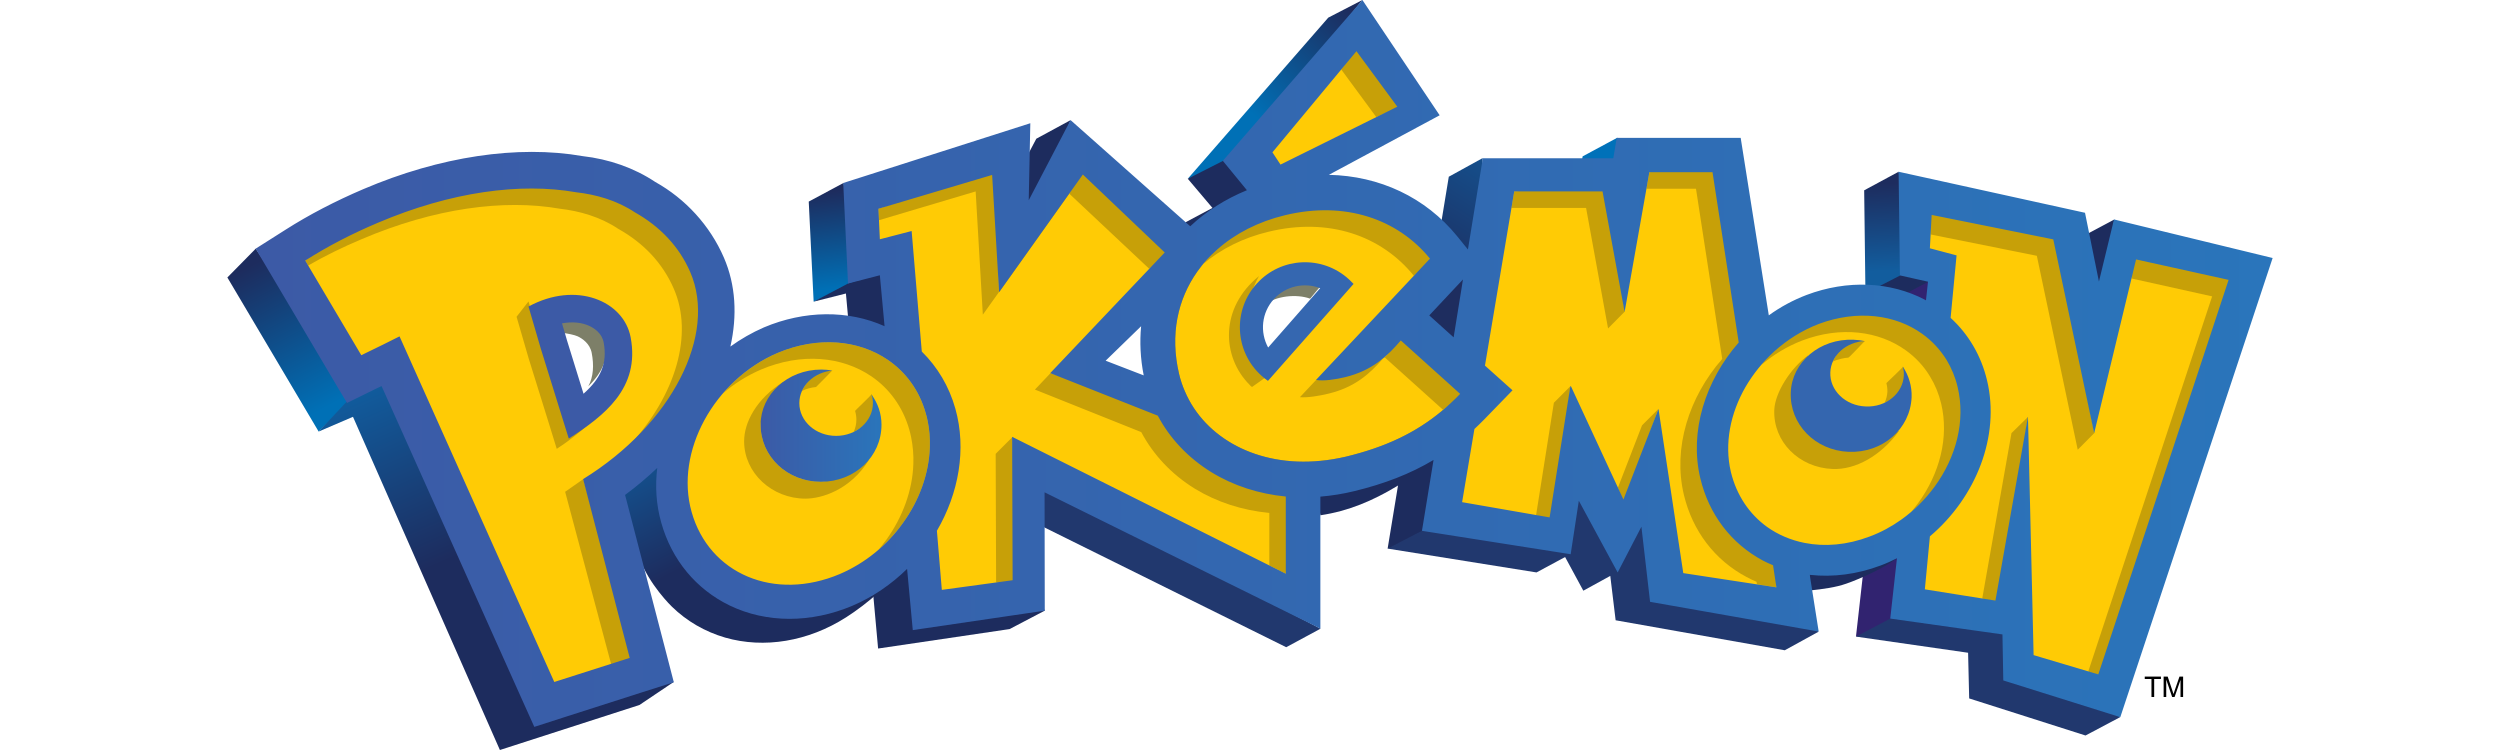
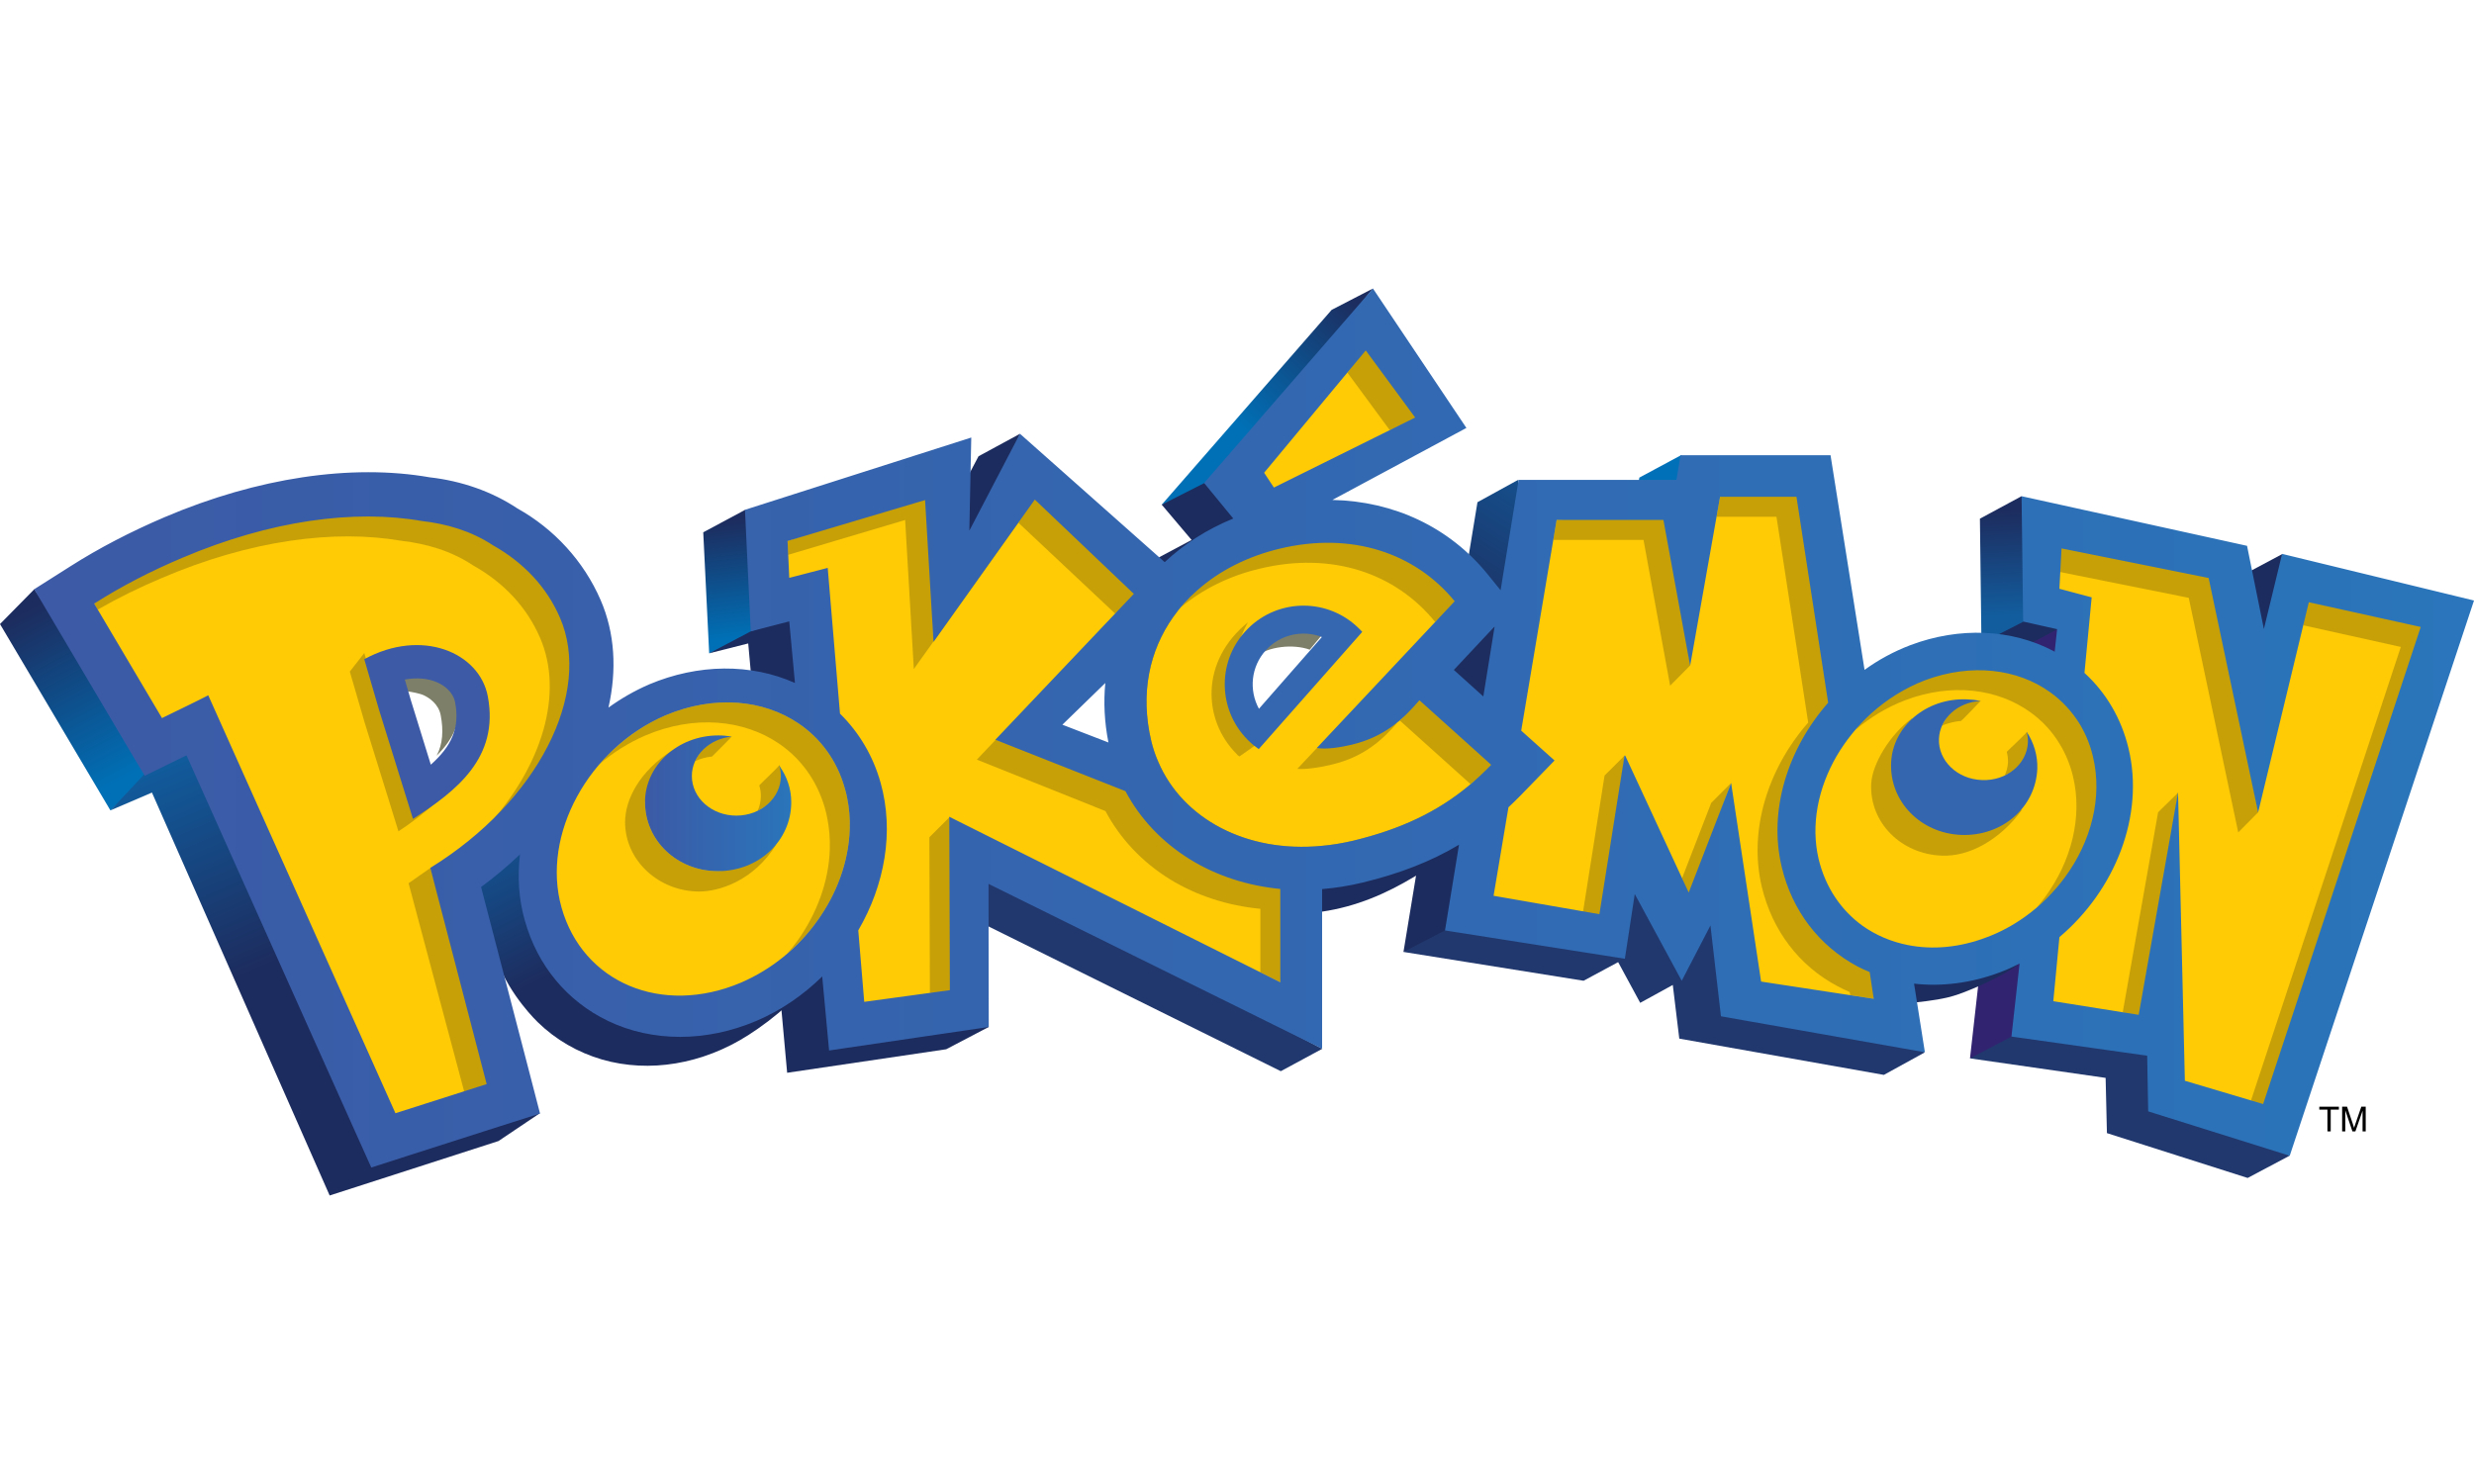
- <svg xmlns="http://www.w3.org/2000/svg" xml:space="preserve" enable-background="new 0 0 280 103" viewBox="0 0 269.469 98.814" height="60" width="200" y="0px" x="0px" id="Layer_1" version="1.1">
+ <svg xmlns="http://www.w3.org/2000/svg" xml:space="preserve" enable-background="new 0 0 280 103" viewBox="0 0 269.469 98.814" height="60" width="100" y="0px" x="0px" id="Layer_1" version="1.1">
  <defs id="defs202" />
  <linearGradient gradientTransform="translate(-408,-677.5)" y2="714.041" x2="416.734" y1="732.71" x1="426.751" gradientUnits="userSpaceOnUse" id="SVGID_1_">
    <stop id="stop12" style="stop-color:#0070B6" offset="0" />
    <stop id="stop14" style="stop-color:#1D2C5E" offset="1" />
  </linearGradient>
  <polygon transform="translate(-5.451,-1.686)" style="fill:url(#SVGID_1_)" id="polygon16" points="5.451,38.243 17.477,58.544 22.278,53.965 9.189,34.446 " />
  <polygon transform="translate(-5.451,-1.686)" style="fill:#0071b9" id="polygon18" points="184.009,22.288 183.544,24.964 189.296,23.108 188.579,19.83 " />
  <linearGradient gradientTransform="translate(-408,-677.5)" y2="680.949" x2="561.642" y1="694.573" x1="548.927" gradientUnits="userSpaceOnUse" id="SVGID_2_">
    <stop id="stop21" style="stop-color:#0070B6" offset="0" />
    <stop id="stop23" style="stop-color:#1D2C5E" offset="1" />
  </linearGradient>
  <polygon transform="translate(-5.451,-1.686)" style="fill:url(#SVGID_2_)" id="polygon25" points="150.495,4.012 131.987,25.236 137.373,23.687 154.994,1.686 " />
  <polygon transform="translate(-5.451,-1.686)" style="fill:#1d2c5e" id="polygon27" points="249.507,33.031 254.05,30.61 252.752,41.986 " />
  <polygon transform="translate(-5.451,-1.686)" style="fill:#1d2c5e" id="polygon29" points="221.271,40.326 225.309,41.153 230.463,38.651 225.99,36.982 " />
  <linearGradient gradientTransform="translate(-408,-677.5)" y2="704.548" x2="491.937" y1="717.286" x1="493.453" gradientUnits="userSpaceOnUse" id="SVGID_3_">
    <stop id="stop32" style="stop-color:#0070B6" offset="0" />
    <stop id="stop34" style="stop-color:#1D2C5E" offset="1" />
  </linearGradient>
  <polygon transform="translate(-5.451,-1.686)" style="fill:url(#SVGID_3_)" id="polygon36" points="82.049,28.247 82.695,41.43 88.331,39.153 86.644,25.782 " />
  <linearGradient gradientTransform="translate(-408,-677.5)" y2="703.336" x2="631.742" y1="714.834" x1="632.348" gradientUnits="userSpaceOnUse" id="SVGID_4_">
    <stop id="stop39" style="stop-color:#125D9E" offset="0" />
    <stop id="stop41" style="stop-color:#1D2C5E" offset="1" />
  </linearGradient>
  <polygon transform="translate(-5.451,-1.686)" style="fill:url(#SVGID_4_)" id="polygon43" points="225.641,24.313 221.105,26.761 221.271,40.326 225.837,37.986 227.27,31.42 " />
  <polygon transform="translate(-5.451,-1.686)" style="fill:#312370" id="polygon45" points="225.018,41.191 220.023,85.561 228.008,83.986 229.572,38.798 " />
  <polygon transform="translate(-5.451,-1.686)" style="fill:#21386e" id="polygon47" points="234.796,87.688 234.938,93.705 250.266,98.59 254.828,96.172 239.788,84.52 224.553,83.182 220.023,85.561 " />
  <polygon transform="translate(-5.451,-1.686)" style="fill:#21386e" id="polygon49" points="177.934,77.105 181.701,75.076 184.102,79.512 187.652,77.561 188.359,83.409 210.643,87.361 215.096,84.912 184.368,66.189 162.57,69.925 158.318,73.966 " />
  <linearGradient gradientTransform="translate(-408,-677.5)" y2="719.489" x2="576.568" y1="698.261" x1="589.911" gradientUnits="userSpaceOnUse" id="SVGID_5_">
    <stop id="stop52" style="stop-color:#125D9E" offset="0" />
    <stop id="stop54" style="stop-color:#1D2C5E" offset="1" />
  </linearGradient>
  <polygon transform="translate(-5.451,-1.686)" style="fill:url(#SVGID_5_)" id="polygon56" points="170.838,22.514 166.377,24.969 158.318,73.966 162.832,71.621 170.568,44.11 " />
  <polygon transform="translate(-5.451,-1.686)" style="fill:#1d2c5e" id="polygon58" points="135.24,29.081 131.686,30.974 131.985,32.159 140.443,26.786 136.747,22.82 131.987,25.236 " />
  <polygon transform="translate(-5.451,-1.686)" style="fill:#21386e" id="polygon60" points="144.957,86.958 108.617,68.957 113.179,65.508 149.479,84.516 " />
  <polygon transform="translate(-5.451,-1.686)" style="fill:#1d2c5e" id="polygon62" points="112.032,19.963 106.525,30.406 112.344,28.644 116.543,17.516 " />
  <linearGradient gradientTransform="translate(-413.451,-679.186)" y2="750.203" x2="480.919" y1="732.31" x1="471.821" gradientUnits="userSpaceOnUse" id="SVGID_6_">
    <stop id="stop65" style="stop-color:#105FA1" offset="0" />
    <stop id="stop67" style="stop-color:#1D2C5E" offset="1" />
  </linearGradient>
  <path style="fill:url(#SVGID_6_)" id="path69" d="m 56.633,61.419 -4.646,3.189 c 0,0 0.986,5.184 2.257,8.79 1.278,3.619 4.32,6.526 4.32,6.526 1.954,1.91 4.349,3.3 7.021,4.08 5.139,1.479 10.939,0.515 15.918,-2.66 1.302,-0.824 3.069,-2.143 4.155,-3.184 C 80.764,81.13 56.633,61.419 56.633,61.419 Z" />
  <polygon transform="translate(-5.451,-1.686)" style="fill:#1d2c5e" id="polygon71" points="86.947,40.355 91.187,87.131 108.511,84.568 113.146,82.139 91.647,37.551 87.224,39.041 82.695,41.43 " />
  <linearGradient gradientTransform="translate(-408,-677.5)" y2="750.612" x2="448.022" y1="726.202" x1="437.492" gradientUnits="userSpaceOnUse" id="SVGID_7_">
    <stop id="stop74" style="stop-color:#105FA1" offset="0" />
    <stop id="stop76" style="stop-color:#1D2C5E" offset="1" />
  </linearGradient>
  <polygon transform="translate(-5.451,-1.686)" style="fill:url(#SVGID_7_)" id="polygon78" points="22.001,56.602 41.357,100.5 59.746,94.568 64.236,91.55 26.068,51.615 21.292,54.477 17.477,58.544 " />
  <path style="fill:#1d2c5e" id="path80" d="m 208.381,75.627 0.26,2.155 c 1.584,-0.178 3.248,-0.383 4.672,-0.89 1.66,-0.568 5.266,-2.174 6.637,-3.357 -0.514,0.187 -8.963,2.377 -11.569,2.092" />
  <path style="fill:#1d2c5e" id="path82" d="m 143.322,64.418 0.69,3.47 c 3.722,-0.554 6.917,-1.931 10.058,-3.819 1.971,-1.174 4.135,-2.945 4.818,-3.417 -0.482,0.308 -15.566,3.766 -15.566,3.766 z" />
  <g transform="translate(-5.451,-1.686)" id="g84">
    <path style="fill:#ffcb05" id="path86" d="M 46.389,96.338 44.952,93.145 26.6,52.186 l -0.377,-0.84 -0.834,0.385 -0.557,0.256 -3.267,1.604 C 21.083,52.783 20.283,51.429 19.727,50.49 L 12.34,38.006 10.408,34.747 13.604,32.722 c 3.023,-1.928 6.437,-3.709 10.151,-5.295 7.395,-3.15 14.943,-4.816 21.826,-4.816 2.264,0 4.455,0.183 6.513,0.541 3.431,0.391 6.604,1.517 9.225,3.263 3.906,2.184 6.981,5.572 8.718,9.58 1.426,3.294 1.704,7.152 0.798,11.154 l -0.532,2.351 1.953,-1.416 c 1.316,-0.955 2.746,-1.771 4.25,-2.426 2.6,-1.099 5.29,-1.66 7.985,-1.66 2.551,0 4.963,0.505 7.17,1.498 l 1.423,0.638 -0.143,-1.553 -0.619,-6.711 -0.1,-1.064 -1.036,0.269 -3.109,0.806 -0.545,-11.427 22.774,-7.276 -0.184,8.881 1.715,0.44 4.974,-9.532 14.897,13.212 0.621,0.553 0.606,-0.57 c 2.041,-1.918 4.46,-3.457 7.189,-4.574 l 1.14,-0.466 -0.781,-0.953 -2.686,-3.274 17.103,-19.714 8.957,13.365 -13.711,7.37 -3.045,1.638 3.457,0.073 c 6.5,0.137 12.256,2.887 16.205,7.742 l 1.428,1.761 0.92,1.131 -1.528,1.622 -1.019,1.082 -3.426,3.654 -0.637,0.679 0.689,0.622 3.211,2.891 1.242,1.117 0.266,-1.648 1.232,-7.627 0.315,-1.958 0.01,0.011 0.324,-2 1.839,-11.26 16.418,0 0.77,0 0.13,-0.759 0.321,-1.928 14.785,0 3.582,22.621 0.233,1.465 1.2,-0.871 c 1.451,-1.054 3.054,-1.921 4.766,-2.576 2.279,-0.86 4.625,-1.299 6.967,-1.299 2.788,0 5.495,0.644 7.836,1.861 0.062,0.045 0.15,0.103 0.27,0.151 l 1.111,0.446 0.131,-1.192 0.268,-2.465 0.088,-0.808 -0.795,-0.177 -2.998,-0.67 -0.146,-11.792 22.857,5.031 1.717,8.485 1.775,0.035 1.771,-7.302 19.06,4.635 -19.478,58.703 -13.938,-4.377 -0.099,-5.407 -0.014,-0.775 -0.769,-0.108 -13.908,-1.963 0.787,-7.069 0.187,-1.682 -1.505,0.771 c -0.713,0.363 -1.403,0.668 -2.055,0.908 -2.274,0.86 -4.603,1.295 -6.922,1.295 -0.671,0 -1.345,-0.037 -2.001,-0.111 l -1.188,-0.133 0.186,1.18 0.979,6.217 -20.291,-3.579 -1.063,-9.226 -0.342,-2.957 -1.367,2.643 -2.336,4.505 -4.301,-7.94 -1.293,-2.385 -0.408,2.68 -0.937,6.146 -17.784,-2.799 1.379,-8.435 0.315,-1.934 -1.681,1.005 c -2.911,1.745 -6.254,3.058 -10.217,4.015 -1.385,0.338 -2.832,0.572 -4.305,0.694 l -0.834,0.07 0,0.837 0,15.918 -35.023,-17.309 -1.316,-0.649 0.001,1.467 0.024,14.804 -15.659,2.307 -0.658,-7.109 -0.178,-1.902 -1.365,1.338 c -2.069,2.025 -4.4,3.595 -6.927,4.667 -2.585,1.099 -5.252,1.655 -7.925,1.655 -2.669,0 -5.177,-0.558 -7.455,-1.649 -4.22,-2.03 -7.264,-5.713 -8.57,-10.36 C 62.87,68.121 62.701,65.816 62.99,63.45 l 0.309,-2.52 -1.838,1.75 c -1.296,1.23 -2.692,2.405 -4.152,3.484 l -0.495,0.365 0.156,0.595 5.275,20.248 0.932,3.593 -3.532,1.123 -9.932,3.18 -3.324,1.07 0,0 z m 4.458,-54.356 c -0.512,0 -1.041,0.047 -1.574,0.143 l -0.676,0.13 -0.998,0.192 0.301,0.972 0.196,0.632 2.84,9.293 0.284,0.893 0.422,1.34 1.05,-0.934 0.697,-0.621 c 2.753,-2.474 3.718,-4.986 3.137,-8.154 -0.366,-1.901 -1.838,-2.848 -2.684,-3.244 -0.884,-0.426 -1.896,-0.642 -2.995,-0.642 l 0,0 z m 76.135,0.305 -1.775,1.728 -4.675,4.543 -1.018,0.989 1.325,0.512 5.014,1.935 1.54,0.593 -0.318,-1.618 c -0.414,-2.09 -0.522,-4.182 -0.328,-6.217 l 0.235,-2.465 0,0 z m 20.416,-5.167 c -1.939,0 -3.815,0.834 -5.148,2.286 -2.022,2.208 -2.415,5.465 -0.977,8.103 l 0.381,0.715 0.613,1.143 0.863,-0.966 0.555,-0.615 6.858,-7.83 0.539,-0.62 0.865,-0.994 -1.234,-0.457 -0.769,-0.284 c -0.807,-0.316 -1.671,-0.481 -2.546,-0.481 l 0,0 z" />
  </g>
  <path style="fill:#7d7f68" id="path88" d="m 152.438,47.032 c -0.066,0.058 -0.127,0.132 -0.179,0.208 0.069,-0.063 0.136,-0.118 0.207,-0.176 l -0.028,-0.032 z" />
  <polygon transform="translate(-5.451,-1.686)" style="fill:#7d7f68" id="polygon90" points="163.802,43.241 167.227,39.587 166.055,40.831 166.089,40.674 165.053,41.767 161.631,45.41 164.837,48.294 165.418,44.702 167.014,46.131 " />
  <polygon transform="translate(-5.451,-1.686)" style="fill:#7d7f68" id="polygon92" points="163.802,43.241 167.014,46.131 168.244,38.505 167.227,39.587 " />
  <path style="fill:#7d7f68" id="path94" d="m 115.715,47.522 0.052,0.022 -0.052,-0.022 z" />
  <path style="fill:#c7a008" id="path96" d="m 134.677,50.694 c 0.274,0.277 0.021,0.078 0.328,0.288 l 2.095,-1.477 c -0.311,-0.22 -0.619,-0.456 -0.902,-0.72 -3.04,-2.77 -2.25,-9 -0.278,-12.41 -5.191,4.188 -4.921,10.635 -1.243,14.319" />
  <path style="fill:#c7a008" id="path98" d="m 159.967,54.182 c -3.46,2.862 -7.404,4.728 -12.615,5.987 -1.139,0.261 -2.255,0.451 -3.347,0.547 -8.271,0.813 -15.21,-2.985 -17.843,-9.145 -0.328,-0.746 -0.581,-1.501 -0.772,-2.307 -1.218,-5.188 -0.178,-9.824 2.385,-13.458 0.254,-0.352 0.521,-0.689 0.801,-1.032 -0.131,0.112 -0.265,0.208 -0.374,0.313 -0.985,0.877 -1.857,1.838 -2.598,2.888 -2.566,3.634 -3.606,8.273 -2.377,13.453 0.188,0.806 0.437,1.572 0.758,2.301 2.634,6.174 9.575,9.97 17.839,9.163 1.101,-0.106 2.213,-0.288 3.353,-0.563 5.217,-1.259 9.158,-3.117 12.618,-5.979 0.845,-0.695 1.66,-1.453 2.451,-2.282 l -0.073,-0.07 c -0.079,0.068 -0.138,0.127 -0.206,0.184" />
  <polygon transform="translate(-5.451,-1.686)" style="fill:#c7a008" id="polygon100" points="107.129,40.185 116.37,27.199 115.995,26.853 107.079,39.377 " />
  <polygon transform="translate(-5.451,-1.686)" style="fill:#c7a008" id="polygon102" points="168.244,38.505 167.014,46.131 165.418,44.702 164.837,48.294 161.631,45.41 165.053,41.767 166.089,40.674 166.055,40.831 167.227,39.587 " />
  <polygon transform="translate(-5.451,-1.686)" style="fill:#c7a008" id="polygon104" points="156.825,17.115 160.061,15.727 154.146,8.136 152.208,10.843 " />
  <path style="fill:#c7a008" id="path106" d="M 61.785,34.235 C 46.849,16.04 19.936,25.82 10.263,34.331 l 0.378,0.653 c 2.224,-1.276 4.569,-2.43 7.036,-3.465 9.608,-4.104 18.768,-5.307 26.112,-4.022 2.596,0.298 5.346,1.068 7.739,2.67 3.313,1.855 5.824,4.494 7.292,7.876 2.605,5.99 0.31,13.955 -5.825,20.623 7.695,-7.061 12.96,-13.817 8.79,-24.431 z" />
  <path style="fill:#c7a008" id="path108" d="m 92.257,55.433 c -0.07,-0.33 -0.14,-0.665 -0.247,-0.988 -0.841,-3.025 -2.648,-5.44 -5.017,-7.047 -3.834,-2.604 -9.186,-3.139 -14.52,-0.887 -2.806,1.213 -5.246,3.08 -7.175,5.31 1.483,-1.276 3.178,-2.339 5.009,-3.131 5.322,-2.259 10.674,-1.725 14.521,0.876 2.369,1.609 4.161,4.023 5.02,7.044 0.095,0.324 0.169,0.664 0.243,1.005 0.228,1.15 0.334,2.313 0.29,3.504 -0.111,3.482 -1.402,6.988 -3.549,9.982 -0.346,0.474 -0.71,0.916 -1.087,1.354 1.222,-1.055 2.313,-2.222 3.245,-3.529 2.156,-2.975 3.444,-6.488 3.558,-9.991 0.048,-1.169 -0.049,-2.351 -0.291,-3.502" />
  <path style="fill:#c7a008" id="path110" d="m 77.55,50.992 c -0.021,0.033 2.167,-2.168 2.142,-2.168 -2.737,-0.104 -3.894,2.477 -3.989,2.68 0.562,-0.272 1.182,-0.449 1.847,-0.512" />
  <path style="fill:#c7a008" id="path112" d="m 82.705,54.147 c 0.111,0.371 0.169,0.74 0.169,1.144 0,0.57 -0.127,1.117 -0.358,1.621 0.438,-0.229 3.603,-1.764 2.376,-5.016 0.066,0.1 -2.266,2.241 -2.187,2.251" />
  <path style="fill:#c7a008" id="path114" d="m 70.255,55.957 c 0,-1.338 2.291,-4.584 3.005,-5.667 -3.618,2.3 -5.176,5.404 -5.176,7.849 0,4.189 3.681,7.558 8.082,7.558 2.082,0 5.895,-1.101 8.389,-5.137 -1.307,0.86 -4.629,2.918 -6.372,2.918 -4.4,-0.001 -7.928,-3.309 -7.928,-7.521" />
  <polygon transform="translate(-5.451,-1.686)" style="fill:#c7a008" id="polygon116" points="106.678,61.477 106.735,78.432 109.426,78.586 108.894,59.258 " />
  <polygon transform="translate(-5.451,-1.686)" style="fill:#c7a008" id="polygon118" points="91.232,29.197 91.287,30.703 104.04,26.906 104.985,43.146 107.113,40.164 106.659,23.867 " />
  <polygon transform="translate(-5.451,-1.686)" style="fill:#c7a008" id="polygon120" points="129.783,35.012 117.804,24.018 116.37,27.199 126.913,37.104 " />
  <path style="fill:#c7a008" id="path122" d="m 122.511,53.814 -14.064,-4.65 -2.049,2.164 14.011,5.607 c 1.589,2.994 3.997,5.559 7.029,7.434 2.935,1.795 6.289,2.87 9.841,3.211 l 0,6.92 2.172,1.084 0.687,-10.396 -17.627,-11.374 z" />
  <path style="fill:#c7a008" id="path124" d="m 145.095,51.858 c 3.454,-0.833 5.446,-2.635 7.161,-4.618 -1.287,1.056 -7.739,2.462 -8.823,2.829 l -2.125,2.263 c 0.971,0.086 2.595,-0.176 3.787,-0.474" />
  <path style="fill:#c7a008" id="path126" d="m 138.813,27.943 c -6.369,0.834 -9.688,6.181 -10.237,6.832 2.352,-1.987 5.3,-3.462 8.62,-4.248 7.881,-1.906 14.83,0.497 19.125,5.807 l 2.658,-2.25 c -4.254,-5.218 -12.287,-8.041 -20.166,-6.141" />
  <path style="fill:#c7a008" id="path128" d="m 160.174,53.998 c 0.768,-0.646 2.133,-1.299 2.859,-2.06 l -8.528,-7.62 c -0.653,0.781 -1.245,2.068 -2.042,2.745 l 7.711,6.935 z" />
  <path style="fill:#c7a008" id="path130" d="m 203.938,74.418 c -8.947,-7.354 -8.412,-23.123 -4.02,-28.126 l -3.942,-24.715 -8.622,1.113 -0.384,2.177 6.524,0 3.455,22.424 c -4.396,5.019 -6.52,11.743 -5.051,17.899 1.137,4.757 4.059,8.607 8.265,10.834 0.423,0.232 0.86,0.434 1.307,0.625 l 0.056,0.329 2.565,0.405 c 0,-10e-4 0.267,-2.751 -0.153,-2.965 z" />
  <polygon transform="translate(-5.451,-1.686)" style="fill:#c7a008" id="polygon132" points="175.001,26.9 174.63,29.078 184.464,29.078 187.361,44.959 189.543,42.755 187.249,25.99 " />
  <polygon transform="translate(-5.451,-1.686)" style="fill:#c7a008" id="polygon134" points="191.836,57.73 188.661,65.932 189.447,68.066 193.988,55.575 " />
  <polygon transform="translate(-5.451,-1.686)" style="fill:#c7a008" id="polygon136" points="182.407,52.564 180.221,54.747 177.878,69.561 180.122,70.418 " />
  <path style="fill:#c7a008" id="path138" d="m 221.123,46.146 c 1.287,0.919 2.385,2.082 3.211,3.465 0.652,1.061 1.145,2.249 1.46,3.553 1.071,4.453 -0.21,9.269 -3.041,13.133 -0.285,0.392 -0.599,0.771 -0.899,1.143 1.15,-0.989 15.118,-11.292 1.471,-24.824 -15.01,-4.948 -20.692,4.845 -21.223,5.466 1.586,-1.348 3.416,-2.463 5.398,-3.221 5.08,-1.924 10.078,-1.257 13.623,1.285" />
  <path style="fill:#c7a008" id="path140" d="m 213.556,47.122 c 0.042,0.095 2.155,-2.202 2.198,-2.202 -2.671,0.11 -3.954,1.399 -3.822,1.994 -0.16,0.231 -0.29,0.46 -0.392,0.713 0.57,-0.284 1.624,-0.502 2.016,-0.505" />
  <path style="fill:#c7a008" id="path142" d="m 218.578,50.479 c 0.096,0.358 0.142,0.733 0.134,1.136 -0.024,0.516 -0.158,0.989 -0.354,1.43 0.406,-0.183 3.643,-1.188 2.407,-4.75 0.032,0.101 -2.222,2.186 -2.187,2.184" />
  <path style="fill:#c7a008" id="path144" d="m 211.487,61.789 c 3.021,0.129 6.362,-1.727 8.758,-5.007 -6.148,1.261 -12.611,-8.977 -11.963,-9.979 -2.323,1.684 -4.379,4.932 -4.473,7.202 -0.16,4.209 3.267,7.608 7.678,7.784" />
  <polygon transform="translate(-5.451,-1.686)" style="fill:#c7a008" id="polygon146" points="250.629,90.15 252.07,91.114 269.658,38.329 256.495,35.287 256.33,38.379 266.948,40.735 " />
  <polygon transform="translate(-5.451,-1.686)" style="fill:#c7a008" id="polygon148" points="229.742,29.629 229.857,32.577 243.852,35.388 249.24,60.941 251.421,58.743 246.288,32.927 " />
  <polygon transform="translate(-5.451,-1.686)" style="fill:#c7a008" id="polygon150" points="240.512,58.748 236.659,80.54 238.878,81.259 242.703,56.602 " />
  <polygon transform="translate(-5.451,-1.686)" style="fill:#c7a008" id="polygon152" points="58.896,88.536 52.35,64.803 49.954,66.479 56.021,89.216 " />
  <path style="fill:#c7a008" id="path154" d="m 51.746,51.162 c -1.51,1.602 -4.857,4.715 -6.764,5.943 l -1.158,-3.718 -2.536,-8.152 -1.612,-5.519 -1.573,2.019 1.606,5.527 2.536,8.146 1.153,3.729 c 2.611,-1.682 6.409,-4.839 8.348,-7.975" />
  <path style="fill:#7d7f68" id="path156" d="m 144.498,37.129 c -2.066,-0.795 -4.992,-0.556 -6.572,1.173 -0.367,0.401 -1.081,1.424 -1.307,1.881 1.529,-1.216 4.252,-1.479 6.037,-0.835 l 1.842,-2.219 z" />
  <path style="fill:#7d7f68" id="path158" d="m 49.857,44.493 c -0.232,-1.22 -1.427,-2.189 -2.013,-2.458 -1.048,-0.506 -2.861,-0.585 -4.185,-0.344 0.238,0.822 0.511,1.786 0.627,2.181 0.537,0.075 1.419,0.235 1.882,0.446 0.581,0.28 1.597,0.94 1.833,2.168 0.316,1.639 0.233,3.171 -0.45,4.415 1.873,-1.838 2.782,-3.837 2.306,-6.408" />
  <g transform="translate(-5.451,-1.686)" id="g160">
    <g id="g162">
      <path style="fill:#3c5aa6" id="path164" d="M 58.588,46.145 C 57.689,41.321 51.381,38.662 45.127,42.073 l 1.612,5.521 2.536,8.159 1.157,3.716 c 4.692,-3.017 9.408,-6.642 8.156,-13.324 z m -6.212,7.418 c -0.683,-2.229 -2.181,-7.042 -2.181,-7.042 0.007,0.022 -0.295,-1.03 -0.653,-2.234 1.326,-0.237 2.6,-0.141 3.648,0.363 0.586,0.279 1.616,0.93 1.841,2.164 0.518,2.774 -0.417,4.754 -2.655,6.749 z" />
    </g>
  </g>
  <g transform="translate(-5.451,-1.686)" id="g166">
    <g id="g168">
      <path style="fill:#3567b0" id="path170" d="m 153.223,38.491 c -3.496,-3.207 -8.93,-2.958 -12.119,0.535 -3.208,3.487 -2.956,8.924 0.545,12.118 0.285,0.275 0.593,0.5 0.903,0.721 l 11.277,-12.771 c -0.199,-0.208 -0.399,-0.415 -0.606,-0.603 z m -10.648,8.983 c -1.103,-2.025 -0.88,-4.596 0.769,-6.398 1.586,-1.728 4.016,-2.22 6.088,-1.421 l -6.857,7.819 z" />
    </g>
  </g>
  <polygon transform="translate(-5.451,-1.686)" style="fill:#1e2d5f" id="polygon172" points="168.291,37.089 162.046,43.106 167.979,48.434 " />
  <path style="fill:#3466af" id="path174" d="m 220.748,48.295 c 0.095,0.379 0.144,0.754 0.132,1.153 -0.104,2.386 -2.347,4.228 -5.021,4.103 -2.672,-0.092 -4.771,-2.12 -4.666,-4.5 0.09,-2.231 2.078,-3.997 4.533,-4.11 -0.466,-0.105 -0.953,-0.16 -1.461,-0.178 -4.473,-0.193 -8.129,2.975 -8.283,6.919 -0.172,4.218 3.209,7.657 7.611,7.848 4.479,0.179 8.133,-3 8.311,-7.198 0.052,-1.455 -0.378,-2.85 -1.156,-4.037" />
  <linearGradient gradientTransform="matrix(1,0,0,-1,-569.451,-926.686)" y2="-982.769" x2="655.635" y1="-982.769" x1="639.706" gradientUnits="userSpaceOnUse" id="SVGID_8_">
    <stop id="stop177" style="stop-color:#3C5AA6" offset="0" />
    <stop id="stop179" style="stop-color:#2B73B9" offset="0.933" />
    <stop id="stop181" style="stop-color:#2A75BB" offset="1" />
  </linearGradient>
  <path style="fill:url(#SVGID_8_)" id="path183" d="m 85.053,53.112 c 0,2.396 -2.179,4.316 -4.848,4.316 -2.676,0 -4.847,-1.921 -4.847,-4.316 0,-2.233 1.91,-4.074 4.358,-4.288 -0.469,-0.085 -0.957,-0.134 -1.461,-0.134 -4.472,0 -8,3.317 -8,7.267 0,4.215 3.529,7.521 7.928,7.521 4.476,0 8.001,-3.308 8.001,-7.521 0,-1.459 -0.482,-2.834 -1.311,-3.966 0.112,0.341 0.18,0.719 0.18,1.121" />
  <g transform="translate(-5.451,-1.686)" id="g185">
    <g id="g187">
      <linearGradient gradientTransform="matrix(1,0,0,-1,-564,-925)" y2="-974.57" x2="838.921" y1="-974.57" x1="573.178" gradientUnits="userSpaceOnUse" id="SVGID_9_">
        <stop id="stop190" style="stop-color:#3C5AA6" offset="0" />
        <stop id="stop192" style="stop-color:#2B73B9" offset="0.933" />
        <stop id="stop194" style="stop-color:#2A75BB" offset="1" />
      </linearGradient>
      <path style="fill:url(#SVGID_9_)" id="path196" d="m 254.02,30.598 -1.986,8.185 -1.834,-9.063 -24.559,-5.406 0.172,13.656 3.701,0.83 -0.267,2.463 c -0.048,-0.019 -0.078,-0.048 -0.104,-0.069 -4.588,-2.421 -10.276,-2.669 -15.629,-0.647 -1.796,0.687 -3.463,1.59 -4.975,2.688 l -3.705,-23.388 -16.333,0 -0.45,2.689 -17.191,0 -1.963,12.023 -1.426,-1.761 c -4.166,-5.118 -10.205,-7.937 -16.895,-8.077 l 14.596,-7.845 -10.178,-15.189 -18.389,21.189 3.174,3.87 c -2.875,1.175 -5.387,2.795 -7.468,4.752 l -15.767,-13.989 -5.513,10.566 0.212,-10.154 -24.651,7.875 0.632,13.244 4.194,-1.088 0.62,6.712 c -4.792,-2.152 -10.552,-2.099 -15.894,0.158 -1.583,0.69 -3.059,1.538 -4.419,2.524 0.924,-4.089 0.705,-8.12 -0.853,-11.715 -1.84,-4.248 -5.078,-7.759 -9.048,-9.974 -2.783,-1.854 -6.1,-3.009 -9.571,-3.402 -8.53,-1.491 -18.773,0.04 -28.854,4.335 -3.706,1.581 -7.163,3.375 -10.281,5.361 l -3.941,2.499 2.38,4.019 7.386,12.483 c 0,0 2.26,3.825 2.275,3.823 l 3.994,-1.963 0.557,-0.256 18.353,40.961 1.77,3.937 4.098,-1.32 9.93,-3.181 4.352,-1.383 -1.148,-4.43 -5.274,-20.245 c 1.517,-1.123 2.933,-2.314 4.24,-3.561 -0.295,2.419 -0.14,4.868 0.526,7.212 1.379,4.908 4.593,8.785 9.053,10.933 4.817,2.315 10.694,2.321 16.131,0.015 2.727,-1.157 5.152,-2.845 7.207,-4.854 l 0.749,8.063 17.39,-2.561 -0.027,-15.593 36.337,17.959 0,-17.389 c 1.458,-0.122 2.946,-0.352 4.442,-0.719 4.002,-0.967 7.427,-2.293 10.47,-4.116 l -1.526,9.339 19.592,3.083 1.075,-7.05 5.117,9.453 3.128,-6.027 1.143,9.896 22.213,3.916 -1.178,-7.473 c 3.041,0.344 6.246,-0.064 9.342,-1.232 0.733,-0.271 1.457,-0.601 2.15,-0.955 l -0.885,7.951 14.784,2.086 0.11,6.063 15.416,4.839 20.071,-60.495 -20.9,-5.08 z m -86.793,8.99 1.019,-1.083 -1.231,7.627 -3.211,-2.892 3.423,-3.652 z m -13.018,-31.156 5.382,7.311 -15.387,7.628 -1.063,-1.615 11.068,-13.324 z M 52.32,64.809 58.459,88.364 48.523,91.538 28.134,46.004 c -1.109,0.583 -3.157,1.561 -5.038,2.483 L 15.713,36.015 c 2.936,-1.875 6.156,-3.537 9.581,-4.984 9.612,-4.088 18.783,-5.308 26.118,-4.012 2.595,0.292 5.342,1.057 7.748,2.654 3.301,1.859 5.826,4.505 7.282,7.875 3.551,8.206 -2.381,20.015 -14.122,27.261 z m 45.681,-4.192 c -0.114,3.507 -1.402,7.021 -3.558,9.994 -2.051,2.875 -4.916,5.248 -8.287,6.699 -8.62,3.652 -17.24,0 -19.543,-8.184 -2.231,-7.913 2.96,-17.333 11.312,-20.931 5.334,-2.252 10.686,-1.718 14.52,0.887 2.368,1.606 4.174,4.021 5.017,7.047 0.106,0.321 0.176,0.658 0.247,0.988 0.241,1.153 0.338,2.335 0.292,3.5 z m 46.901,16.653 -36.055,-18.033 0.064,18.894 -9.327,1.272 -0.65,-7.788 c 2.88,-4.938 3.933,-10.757 2.43,-16.093 -0.825,-2.933 -2.349,-5.479 -4.42,-7.519 l -1.338,-15.879 -4.188,1.086 -0.185,-4.015 14.978,-4.46 0.918,15.448 11.034,-15.503 10.787,10.273 -15.085,15.892 14.172,5.606 c 1.583,3 3.998,5.549 7.028,7.427 2.929,1.808 6.285,2.877 9.835,3.228 l 0.002,10.164 0,0 z m -18.721,-26.126 -5.015,-1.935 4.675,-4.544 c -0.2,2.086 -0.097,4.267 0.34,6.479 z m 39.237,4.724 c -3.46,2.862 -7.404,4.728 -12.615,5.987 -1.139,0.261 -2.255,0.451 -3.347,0.547 -8.271,0.813 -15.21,-2.985 -17.843,-9.145 -0.328,-0.746 -0.581,-1.501 -0.772,-2.307 -1.218,-5.188 -0.178,-9.825 2.385,-13.458 0.738,-1.06 1.614,-2.026 2.598,-2.896 2.414,-2.154 5.496,-3.72 9,-4.562 7.879,-1.9 14.818,0.505 19.072,5.725 L 148.882,51.74 c 1.018,0.192 2.637,-0.075 3.832,-0.361 3.576,-0.872 5.577,-2.77 7.34,-4.838 l 6,5.398 1.818,1.642 c -0.788,0.815 -1.616,1.584 -2.454,2.287 z m 31.853,21.327 -3.266,-21.635 -4.619,11.935 -6.916,-14.917 -0.078,0 -2.733,17.275 -11.527,-2.006 1.621,-9.64 c 0.435,-0.409 0.863,-0.819 1.284,-1.252 l 3.736,-3.847 -3.631,-3.252 3.858,-22.957 11.63,0 2.911,15.892 3.262,-18.417 8.319,0 3.452,22.438 c -4.393,5.004 -6.527,11.731 -5.059,17.885 1.135,4.771 4.067,8.613 8.27,10.857 0.423,0.213 0.861,0.424 1.313,0.606 l 0.44,2.909 -12.267,-1.874 z m 28.725,-7.049 c -1.271,0.905 -2.67,1.674 -4.174,2.229 -2.969,1.131 -5.922,1.366 -8.553,0.843 -1.834,-0.362 -3.506,-1.077 -4.961,-2.112 -2.314,-1.674 -4.018,-4.146 -4.769,-7.25 -0.876,-3.729 -0.069,-7.711 1.937,-11.199 1,-1.705 2.283,-3.307 3.801,-4.688 1.693,-1.518 3.656,-2.761 5.84,-3.601 5.083,-1.896 10.096,-1.242 13.625,1.295 1.298,0.92 2.375,2.091 3.224,3.452 0.644,1.075 1.144,2.26 1.447,3.554 1.081,4.478 -0.206,9.274 -3.031,13.138 -1.21,1.647 -2.685,3.127 -4.386,4.339 z m 25.955,20.392 -8.524,-2.539 -0.743,-31.426 -4.287,24.243 -9.299,-1.484 0.666,-6.98 c 6.072,-5.131 9.291,-13.225 7.527,-20.56 -0.775,-3.248 -2.445,-6.076 -4.799,-8.226 l 0.785,-8.232 -3.516,-0.936 0.235,-4.395 16.021,3.22 5.387,25.546 5.525,-22.903 12.188,2.693 -17.166,51.979 z" />
    </g>
  </g>
  <g transform="matrix(0.9394396,0,0,0.9394396,14.79338,6.430794)" style="font-size:4px;font-style:normal;font-variant:normal;font-weight:normal;font-stretch:normal;line-height:125%;letter-spacing:0px;word-spacing:0px;fill:#000000;fill-opacity:1;stroke:none;font-family:Arial;-inkscape-font-specification:Arial" id="flowRoot3115">
    <path d="m 254.1,90.905 0,-2.525 -0.943,0 0,-0.338 2.27,0 0,0.338 -0.947,0 0,2.525 z" style="" id="path3084" />
    <path d="m 255.805,90.905 0,-2.863 0.57,0 0.678,2.027 c 0.062,0.189 0.108,0.33 0.137,0.424 0.033,-0.104 0.083,-0.257 0.152,-0.459 l 0.686,-1.992 0.51,0 0,2.863 -0.365,0 0,-2.396 -0.832,2.396 -0.342,0 -0.828,-2.438 0,2.438 z" style="" id="path3086" />
  </g>
</svg>
